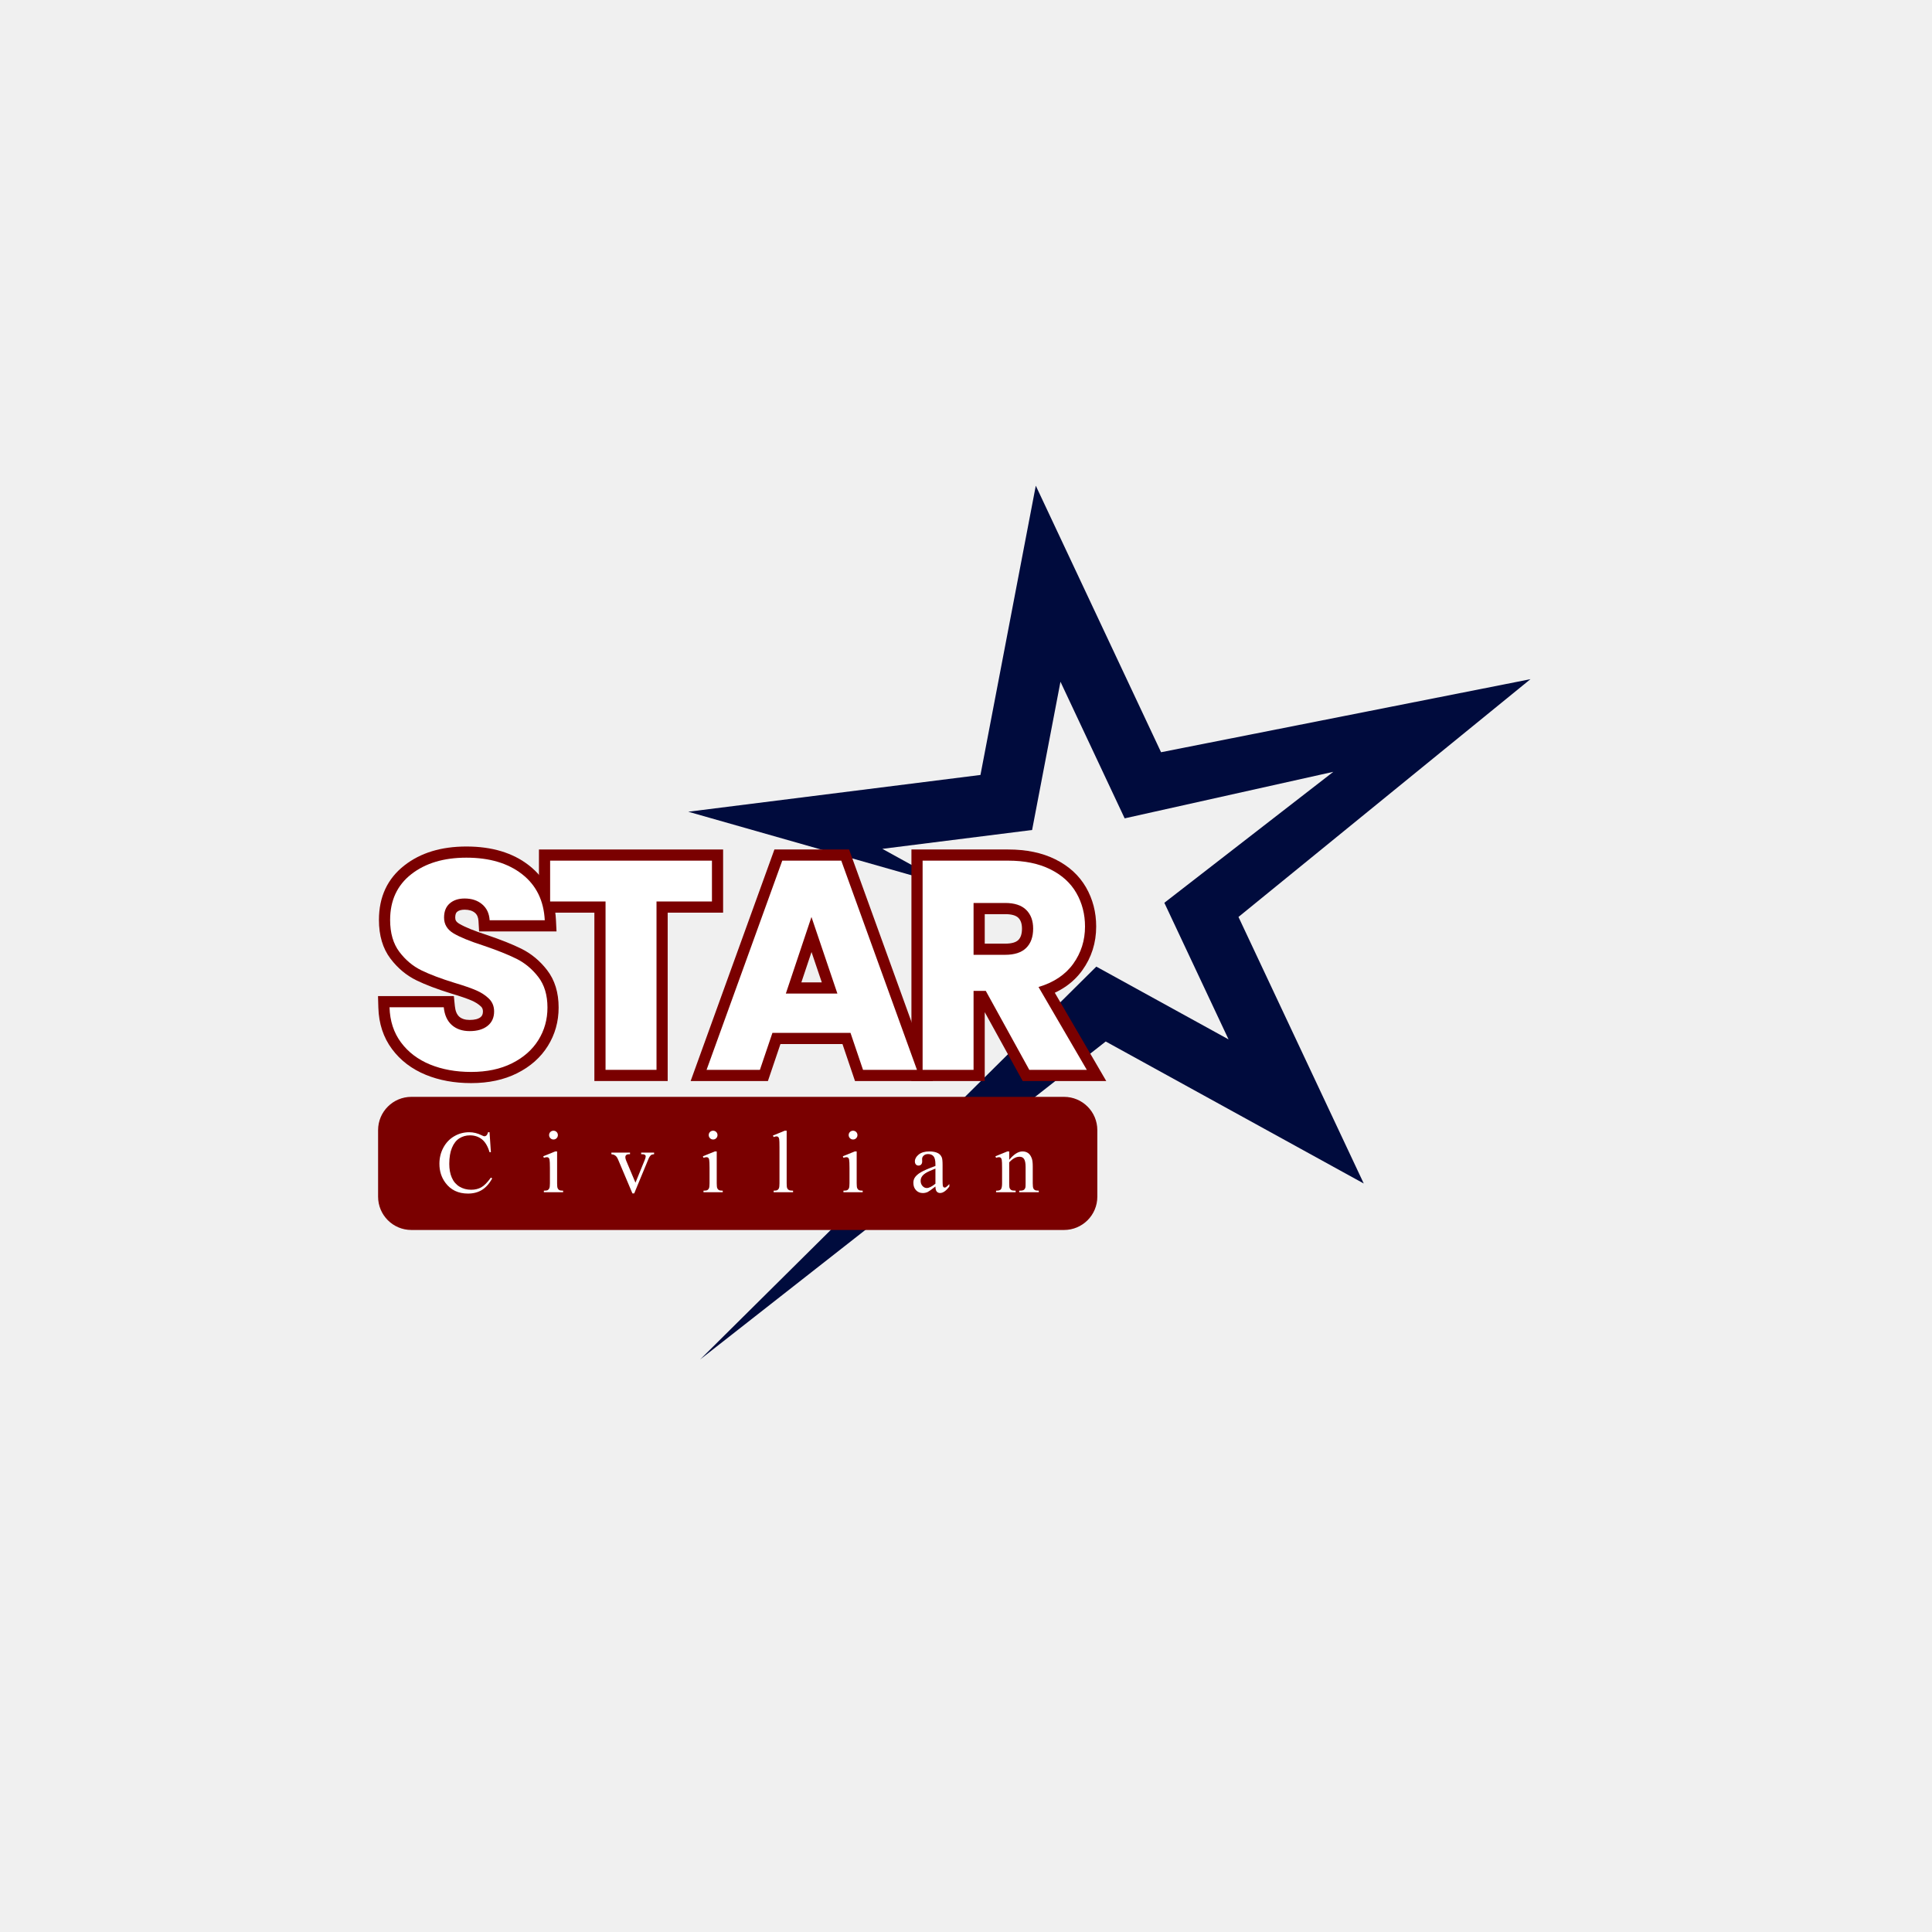
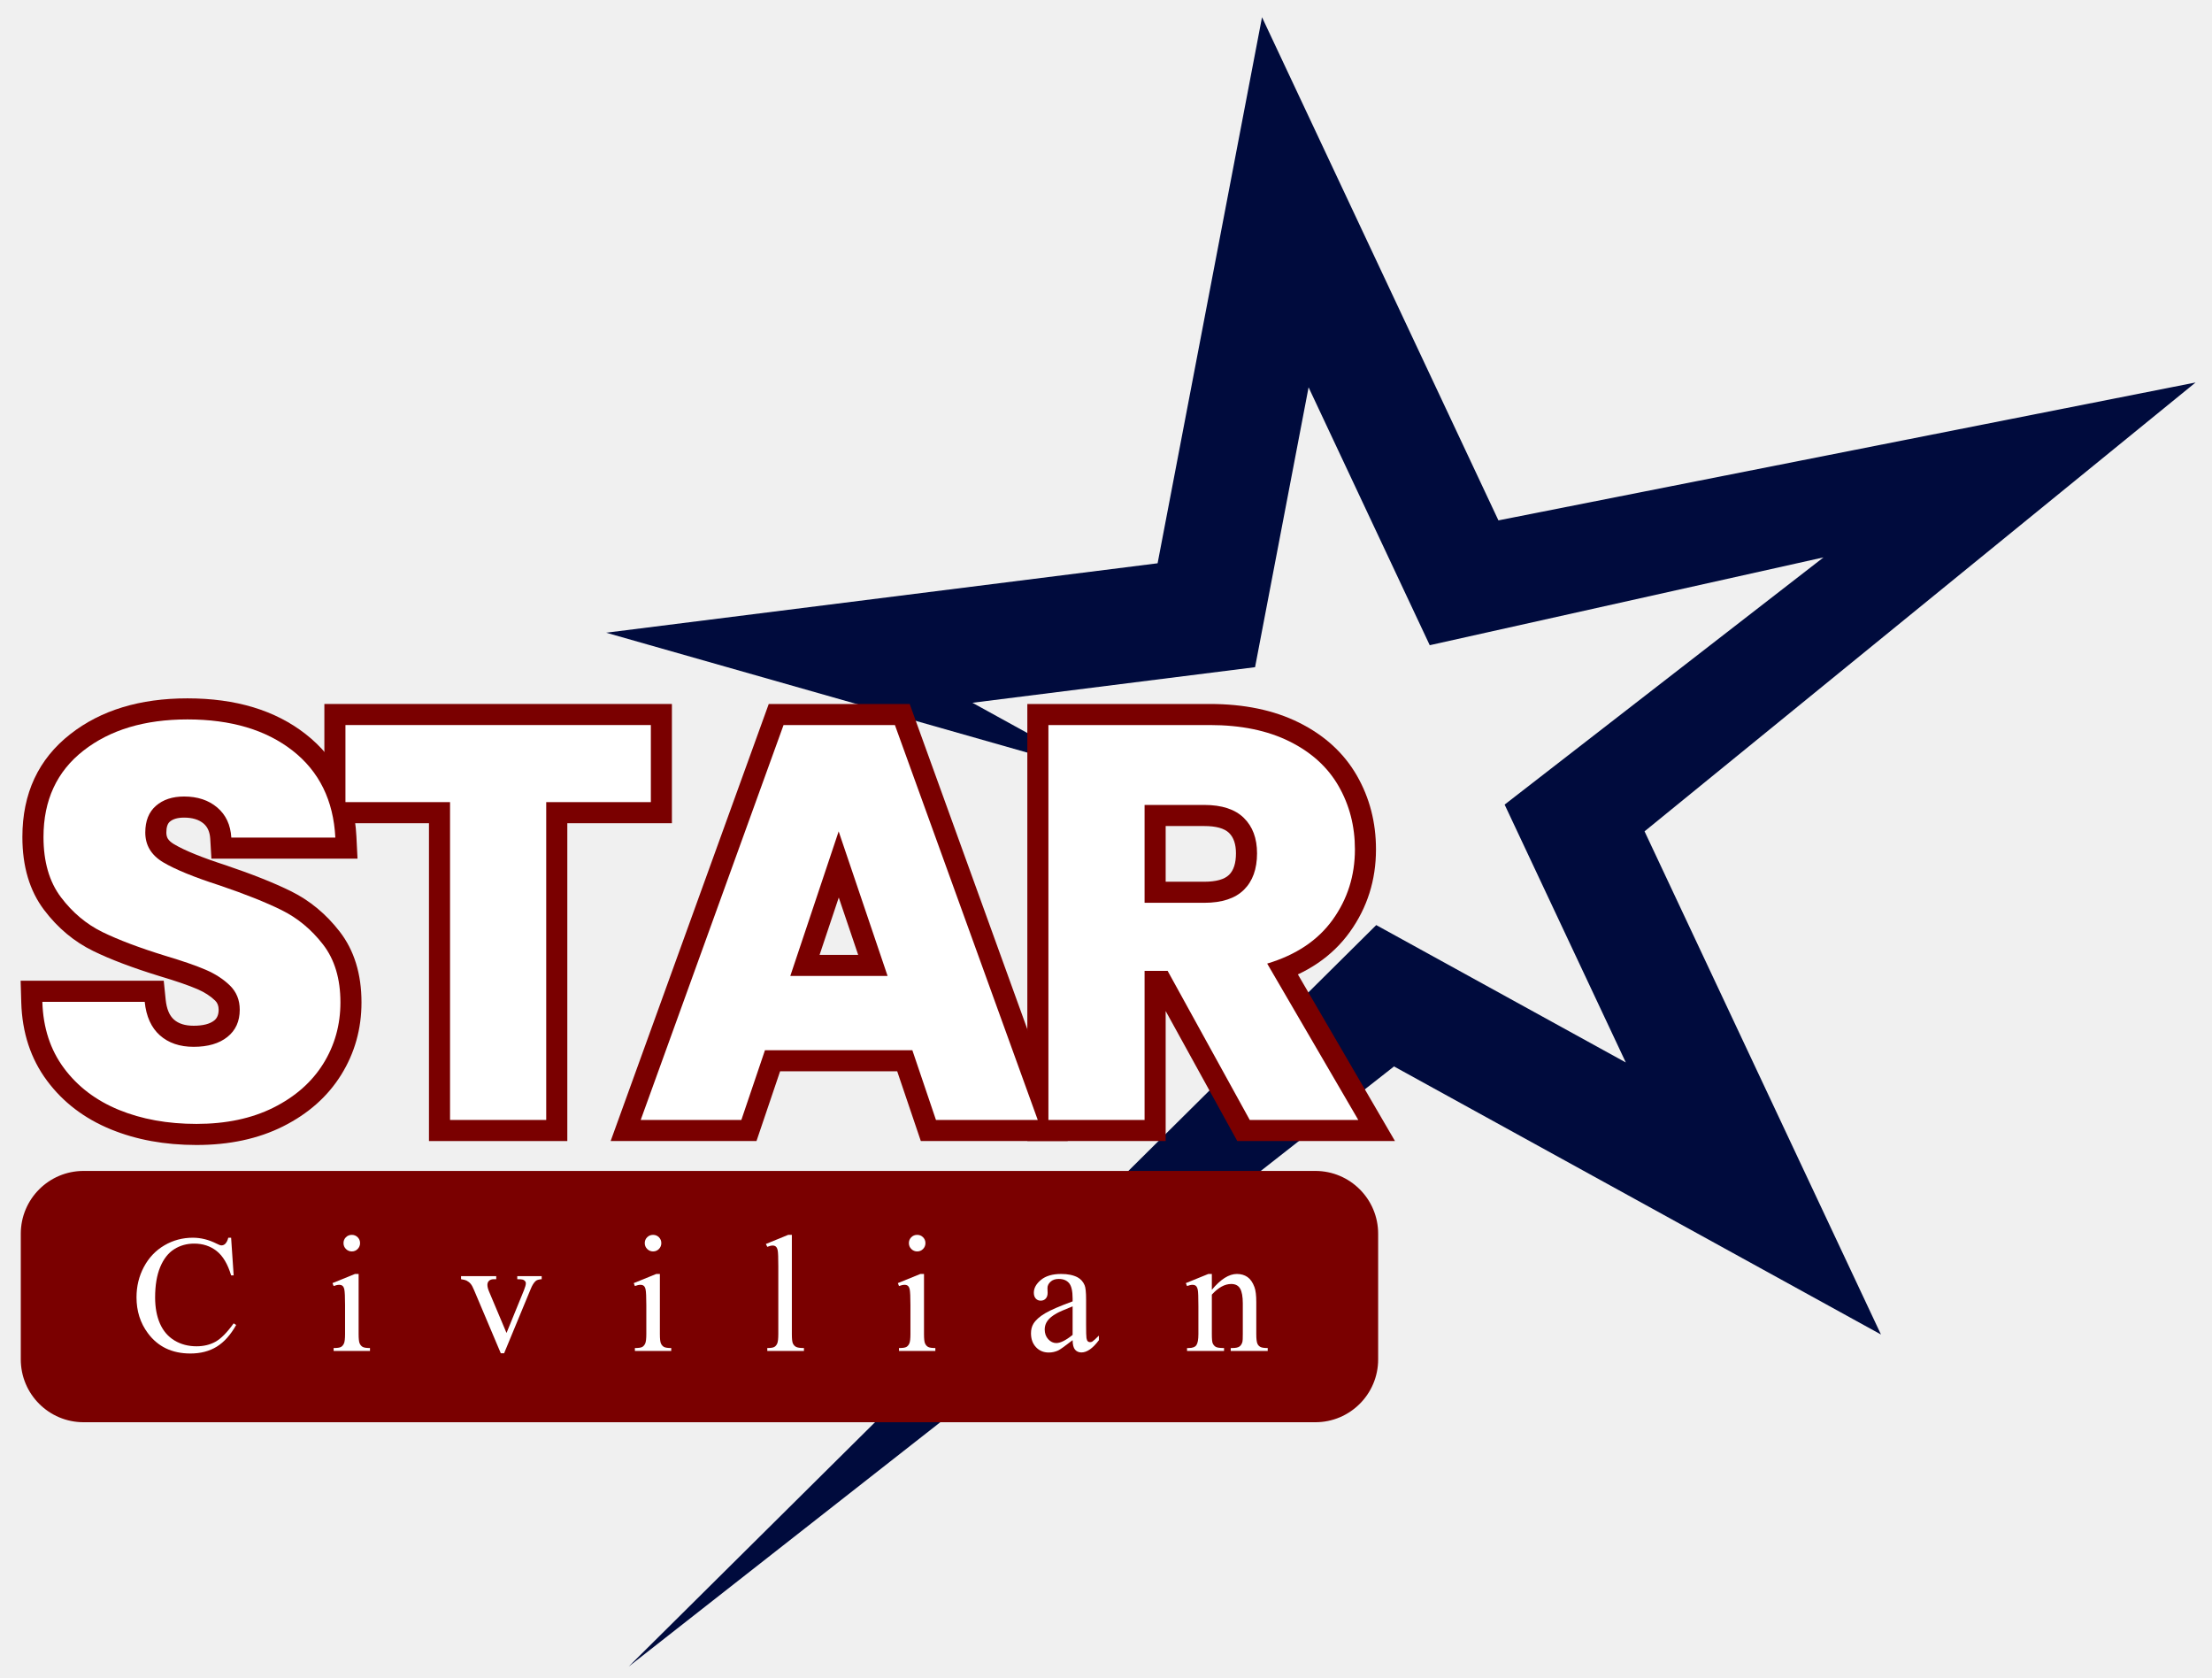
- <svg xmlns="http://www.w3.org/2000/svg" width="2000" zoomAndPan="magnify" viewBox="0 0 1500 1500" height="2000" preserveAspectRatio="xMidYMid meet" version="1.0">
+ <svg xmlns="http://www.w3.org/2000/svg" width="910" zoomAndPan="magnify" viewBox="285 370 910 690" height="690" preserveAspectRatio="xMidYMid meet" version="1.0">
  <defs>
    <g />
    <clipPath id="5360b3fa2c">
      <path d="M 534.363 377.047 L 1188.363 377.047 L 1188.363 1055.797 L 534.363 1055.797 Z M 534.363 377.047 " clip-rule="nonzero" />
    </clipPath>
    <clipPath id="1d9eee205d">
      <rect x="0" width="561" y="0" height="106" />
    </clipPath>
  </defs>
  <g clip-path="url(#5360b3fa2c)">
    <path fill="#000b3d" d="M 1188.246 527.312 L 901.441 584.027 L 804.184 377.09 L 761.23 601.672 L 534.363 630.227 L 737.992 688.184 L 685.047 659.043 L 801.324 644.406 L 823.34 529.301 L 873.184 635.367 L 1035.18 599.246 L 903.992 700.922 L 953.844 806.98 L 851.172 750.477 L 543.602 1055.473 L 858.488 808.617 L 1058.816 918.867 L 961.555 711.922 L 1188.246 527.312 " fill-opacity="1" fill-rule="nonzero" />
  </g>
  <g fill="#7a0000" fill-opacity="1">
    <g transform="translate(292.7047, 830.6249)">
      <g>
        <path d="M 73.105 10.297 C 60.094 10.297 48.352 8.152 37.891 3.863 C 26.996 -0.602 18.254 -7.258 11.668 -16.102 C 4.945 -25.121 1.406 -35.867 1.043 -48.332 L 0.785 -57.262 L 59.656 -57.262 L 60.453 -49.469 C 60.84 -45.688 61.973 -42.965 63.844 -41.297 C 65.746 -39.598 68.449 -38.75 71.949 -38.75 C 75.793 -38.75 78.617 -39.473 80.43 -40.914 C 81.641 -41.875 82.246 -43.355 82.246 -45.344 C 82.246 -46.91 81.773 -48.152 80.828 -49.07 C 78.891 -50.953 76.445 -52.531 73.488 -53.805 C 69.867 -55.367 64.598 -57.18 57.676 -59.238 C 46.703 -62.629 37.699 -66.039 30.664 -69.477 C 22.789 -73.32 16.047 -78.957 10.43 -86.383 C 4.48 -94.254 1.504 -104.25 1.504 -116.371 C 1.504 -134.305 8.09 -148.422 21.262 -158.719 C 33.781 -168.504 49.832 -173.398 69.406 -173.398 C 89.289 -173.398 105.492 -168.504 118.012 -158.719 C 131.043 -148.531 138.012 -134.484 138.918 -116.578 L 139.375 -107.465 L 79.27 -107.465 L 78.789 -115.629 C 78.629 -118.402 77.715 -120.492 76.059 -121.898 C 74.129 -123.535 71.449 -124.352 68.02 -124.352 C 65.398 -124.352 63.438 -123.789 62.141 -122.66 C 61.199 -121.844 60.73 -120.363 60.73 -118.223 C 60.73 -117.211 60.93 -116.371 61.332 -115.707 C 61.816 -114.906 62.668 -114.145 63.887 -113.418 C 68.266 -110.82 75.391 -107.922 85.262 -104.73 C 96.188 -101.035 105.102 -97.48 112 -94.074 C 119.75 -90.242 126.422 -84.719 132.02 -77.496 C 138.012 -69.762 141.008 -60.047 141.008 -48.352 C 141.008 -37.445 138.223 -27.512 132.645 -18.551 C 127.074 -9.605 119.09 -2.531 108.684 2.672 C 98.516 7.754 86.656 10.297 73.105 10.297 Z M 73.105 -7.055 C 83.926 -7.055 93.199 -8.988 100.922 -12.852 C 108.406 -16.594 114.07 -21.551 117.91 -27.719 C 121.742 -33.875 123.656 -40.75 123.656 -48.352 C 123.656 -56.09 121.875 -62.262 118.305 -66.867 C 114.34 -71.984 109.676 -75.867 104.312 -78.516 C 98.105 -81.586 89.973 -84.82 79.922 -88.219 C 68.816 -91.812 60.52 -95.238 55.027 -98.5 C 51.312 -100.707 48.461 -103.453 46.477 -106.738 C 44.41 -110.16 43.379 -113.988 43.379 -118.223 C 43.379 -125.641 45.84 -131.488 50.762 -135.762 C 55.324 -139.723 61.074 -141.703 68.02 -141.703 C 75.691 -141.703 82.113 -139.516 87.277 -135.133 C 92.715 -130.527 95.66 -124.363 96.113 -116.648 L 87.453 -116.141 L 87.453 -124.816 L 130.25 -124.816 L 130.25 -116.141 L 121.586 -115.703 C 120.949 -128.332 116.195 -138.113 107.324 -145.047 C 97.945 -152.379 85.305 -156.047 69.406 -156.047 C 53.816 -156.047 41.328 -152.379 31.949 -145.047 C 23.219 -138.223 18.855 -128.664 18.855 -116.371 C 18.855 -108.133 20.66 -101.625 24.273 -96.848 C 28.219 -91.625 32.887 -87.699 38.277 -85.066 C 44.508 -82.027 52.625 -78.961 62.629 -75.871 C 70.203 -73.613 76.113 -71.57 80.359 -69.738 C 85.27 -67.621 89.457 -64.879 92.918 -61.516 C 97.371 -57.191 99.598 -51.801 99.598 -45.344 C 99.598 -37.773 96.809 -31.77 91.234 -27.336 C 86.258 -23.379 79.832 -21.398 71.949 -21.398 C 64.039 -21.398 57.488 -23.715 52.297 -28.344 C 47.074 -32.996 44.039 -39.449 43.191 -47.699 L 51.824 -48.586 L 51.824 -39.906 L 9.719 -39.906 L 9.719 -48.586 L 18.391 -48.836 C 18.645 -40.016 21.043 -32.562 25.582 -26.469 C 30.25 -20.199 36.547 -15.438 44.473 -12.191 C 52.824 -8.77 62.371 -7.055 73.105 -7.055 Z M 73.105 -7.055 " />
      </g>
    </g>
  </g>
  <g fill="#7a0000" fill-opacity="1">
    <g transform="translate(421.5674, 830.6249)">
      <g>
        <path d="M 139.852 -162.41 L 139.852 -122.039 L 88.145 -122.039 L 88.145 -130.715 L 96.82 -130.715 L 96.82 8.676 L 39.906 8.676 L 39.906 -130.715 L 48.586 -130.715 L 48.586 -122.039 L -3.125 -122.039 L -3.125 -171.086 L 139.852 -171.086 Z M 122.5 -162.41 L 131.176 -162.41 L 131.176 -153.734 L 5.551 -153.734 L 5.551 -162.41 L 14.227 -162.41 L 14.227 -130.715 L 5.551 -130.715 L 5.551 -139.391 L 57.262 -139.391 L 57.262 0 L 48.586 0 L 48.586 -8.676 L 88.145 -8.676 L 88.145 0 L 79.469 0 L 79.469 -139.391 L 131.176 -139.391 L 131.176 -130.715 L 122.5 -130.715 Z M 122.5 -162.41 " />
      </g>
    </g>
  </g>
  <g fill="#7a0000" fill-opacity="1">
    <g transform="translate(544.8777, 830.6249)">
      <g>
        <path d="M 115.445 -20.012 L 54.832 -20.012 L 54.832 -28.688 L 63.047 -25.906 L 51.336 8.676 L -8.664 8.676 L 56.379 -171.086 L 114.359 -171.086 L 179.402 8.676 L 118.941 8.676 L 107.227 -25.906 L 115.445 -28.688 Z M 121.668 -37.363 L 133.379 -2.785 L 125.16 0 L 125.16 -8.676 L 167.035 -8.676 L 167.035 0 L 158.879 2.953 L 100.113 -159.457 L 108.273 -162.41 L 108.273 -153.734 L 62.465 -153.734 L 62.465 -162.41 L 70.625 -159.457 L 11.859 2.953 L 3.703 0 L 3.703 -8.676 L 45.113 -8.676 L 45.113 0 L 36.895 -2.785 L 48.609 -37.363 Z M 97.047 -56.445 L 76.918 -115.902 L 85.137 -118.684 L 93.363 -115.93 L 73.469 -56.473 L 65.242 -59.227 L 65.242 -67.902 L 105.266 -67.902 L 105.266 -59.227 Z M 117.363 -50.551 L 53.188 -50.551 L 85.09 -145.883 L 113.484 -62.008 Z M 117.363 -50.551 " />
      </g>
    </g>
  </g>
  <g fill="#7a0000" fill-opacity="1">
    <g transform="translate(701.9654, 830.6249)">
      <g>
        <path d="M 89.57 4.188 L 55.793 -57.121 L 63.391 -61.309 L 63.391 -52.633 L 53.906 -52.633 L 53.906 -61.309 L 62.582 -61.309 L 62.582 8.676 L 5.668 8.676 L 5.668 -171.086 L 80.742 -171.086 C 94.898 -171.086 107.094 -168.547 117.332 -163.473 C 127.926 -158.223 135.898 -150.938 141.246 -141.629 C 146.488 -132.5 149.105 -122.387 149.105 -111.281 C 149.105 -98.621 145.52 -87.297 138.34 -77.301 C 131.098 -67.215 120.59 -60.117 106.824 -56.004 L 104.34 -64.316 L 111.836 -68.684 L 156.918 8.676 L 92.043 8.676 Z M 104.766 -4.188 L 97.168 0 L 97.168 -8.676 L 141.82 -8.676 L 141.82 0 L 134.324 4.367 L 91.293 -69.473 L 101.855 -72.629 C 111.84 -75.613 119.305 -80.543 124.246 -87.422 C 129.25 -94.395 131.754 -102.348 131.754 -111.281 C 131.754 -119.301 129.902 -126.535 126.199 -132.988 C 122.598 -139.254 117.074 -144.234 109.625 -147.926 C 101.816 -151.797 92.188 -153.734 80.742 -153.734 L 14.344 -153.734 L 14.344 -162.41 L 23.02 -162.41 L 23.02 0 L 14.344 0 L 14.344 -8.676 L 53.906 -8.676 L 53.906 0 L 45.23 0 L 45.23 -69.984 L 68.516 -69.984 Z M 53.906 -97.977 L 78.43 -97.977 C 83.316 -97.977 86.73 -98.926 88.672 -100.824 C 90.555 -102.668 91.5 -105.617 91.5 -109.66 C 91.5 -113.398 90.555 -116.191 88.672 -118.035 C 86.73 -119.934 83.316 -120.883 78.43 -120.883 L 53.906 -120.883 L 53.906 -129.559 L 62.582 -129.559 L 62.582 -89.301 L 53.906 -89.301 Z M 45.23 -80.625 L 45.23 -138.234 L 78.43 -138.234 C 88.035 -138.234 95.496 -135.633 100.809 -130.438 C 106.172 -125.188 108.852 -118.262 108.852 -109.66 C 108.852 -100.75 106.172 -93.672 100.809 -88.422 C 95.496 -83.227 88.035 -80.625 78.43 -80.625 Z M 45.23 -80.625 " />
      </g>
    </g>
  </g>
  <g fill="#ffffff" fill-opacity="1">
    <g transform="translate(292.7047, 830.6249)">
      <g>
        <path d="M 73.109 1.625 C 61.234 1.625 50.586 -0.301 41.172 -4.156 C 31.766 -8.02 24.25 -13.727 18.625 -21.281 C 13 -28.844 10.031 -37.941 9.719 -48.578 L 51.828 -48.578 C 52.441 -42.566 54.52 -37.977 58.062 -34.812 C 61.613 -31.656 66.242 -30.078 71.953 -30.078 C 77.816 -30.078 82.441 -31.426 85.828 -34.125 C 89.223 -36.82 90.922 -40.562 90.922 -45.344 C 90.922 -49.352 89.57 -52.672 86.875 -55.297 C 84.176 -57.922 80.859 -60.078 76.922 -61.766 C 72.992 -63.461 67.406 -65.395 60.156 -67.562 C 49.664 -70.801 41.102 -74.035 34.469 -77.266 C 27.844 -80.504 22.141 -85.285 17.359 -91.609 C 12.578 -97.941 10.188 -106.195 10.188 -116.375 C 10.188 -131.488 15.66 -143.328 26.609 -151.891 C 37.555 -160.453 51.82 -164.734 69.406 -164.734 C 87.301 -164.734 101.723 -160.453 112.672 -151.891 C 123.617 -143.328 129.477 -131.41 130.25 -116.141 L 87.453 -116.141 C 87.141 -121.391 85.207 -125.516 81.656 -128.516 C 78.113 -131.523 73.566 -133.031 68.016 -133.031 C 63.234 -133.031 59.379 -131.754 56.453 -129.203 C 53.523 -126.66 52.062 -123 52.062 -118.219 C 52.062 -112.977 54.523 -108.891 59.453 -105.953 C 64.391 -103.023 72.102 -99.867 82.594 -96.484 C 93.082 -92.93 101.602 -89.535 108.156 -86.297 C 114.719 -83.055 120.391 -78.352 125.172 -72.188 C 129.953 -66.02 132.344 -58.078 132.344 -48.359 C 132.344 -39.098 129.988 -30.688 125.281 -23.125 C 120.57 -15.57 113.742 -9.555 104.797 -5.078 C 95.859 -0.609 85.297 1.625 73.109 1.625 Z M 73.109 1.625 " />
      </g>
    </g>
  </g>
  <g fill="#ffffff" fill-opacity="1">
    <g transform="translate(421.5674, 830.6249)">
      <g>
        <path d="M 131.188 -162.422 L 131.188 -130.719 L 88.141 -130.719 L 88.141 0 L 48.578 0 L 48.578 -130.719 L 5.547 -130.719 L 5.547 -162.422 Z M 131.188 -162.422 " />
      </g>
    </g>
  </g>
  <g fill="#ffffff" fill-opacity="1">
    <g transform="translate(544.8777, 830.6249)">
      <g>
        <path d="M 115.453 -28.688 L 54.828 -28.688 L 45.109 0 L 3.703 0 L 62.469 -162.422 L 108.281 -162.422 L 167.047 0 L 125.172 0 Z M 105.266 -59.234 L 85.141 -118.688 L 65.25 -59.234 Z M 105.266 -59.234 " />
      </g>
    </g>
  </g>
  <g fill="#ffffff" fill-opacity="1">
    <g transform="translate(701.9654, 830.6249)">
      <g>
        <path d="M 97.172 0 L 63.391 -61.312 L 53.906 -61.312 L 53.906 0 L 14.344 0 L 14.344 -162.422 L 80.75 -162.422 C 93.551 -162.422 104.461 -160.18 113.484 -155.703 C 122.504 -151.234 129.25 -145.102 133.719 -137.312 C 138.195 -129.52 140.438 -120.844 140.438 -111.281 C 140.438 -100.488 137.391 -90.848 131.297 -82.359 C 125.203 -73.879 116.219 -67.863 104.344 -64.312 L 141.828 0 Z M 53.906 -89.312 L 78.438 -89.312 C 85.688 -89.312 91.117 -91.082 94.734 -94.625 C 98.359 -98.176 100.172 -103.191 100.172 -109.672 C 100.172 -115.836 98.359 -120.691 94.734 -124.234 C 91.117 -127.785 85.688 -129.562 78.438 -129.562 L 53.906 -129.562 Z M 53.906 -89.312 " />
      </g>
    </g>
  </g>
  <g transform="matrix(1, 0, 0, 1, 292, 850)">
    <g clip-path="url(#1d9eee205d)">
      <path fill="#7a0000" d="M 27.387 1.594 L 534.121 1.594 C 548.391 1.594 559.961 13.16 559.961 27.434 L 559.961 79.113 C 559.961 93.383 548.391 104.949 534.121 104.949 L 27.387 104.949 C 13.117 104.949 1.551 93.383 1.551 79.113 L 1.551 27.434 C 1.551 13.16 13.117 1.594 27.387 1.594 Z M 27.387 1.594 " fill-opacity="1" fill-rule="nonzero" />
      <g fill="#ffffff" fill-opacity="1">
        <g transform="translate(46.67392, 75.63581)">
          <g>
            <path d="M 41.406 -46.578 L 42.453 -31.094 L 41.406 -31.094 C 40.02 -35.727 38.039 -39.062 35.469 -41.094 C 32.895 -43.133 29.805 -44.156 26.203 -44.156 C 23.172 -44.156 20.438 -43.391 18 -41.859 C 15.562 -40.328 13.641 -37.879 12.234 -34.516 C 10.836 -31.16 10.141 -26.988 10.141 -22 C 10.141 -17.875 10.801 -14.301 12.125 -11.281 C 13.445 -8.258 15.43 -5.941 18.078 -4.328 C 20.734 -2.723 23.766 -1.922 27.172 -1.922 C 30.129 -1.922 32.738 -2.551 35 -3.812 C 37.258 -5.07 39.742 -7.586 42.453 -11.359 L 43.484 -10.688 C 41.203 -6.625 38.539 -3.648 35.5 -1.766 C 32.457 0.109 28.844 1.047 24.656 1.047 C 17.102 1.047 11.258 -1.754 7.125 -7.359 C 4.031 -11.523 2.484 -16.426 2.484 -22.062 C 2.484 -26.602 3.5 -30.773 5.531 -34.578 C 7.57 -38.391 10.379 -41.344 13.953 -43.438 C 17.523 -45.531 21.426 -46.578 25.656 -46.578 C 28.945 -46.578 32.191 -45.77 35.391 -44.156 C 36.336 -43.664 37.008 -43.422 37.406 -43.422 C 38.008 -43.422 38.535 -43.633 38.984 -44.062 C 39.566 -44.664 39.984 -45.504 40.234 -46.578 Z M 41.406 -46.578 " />
          </g>
        </g>
      </g>
      <g fill="#ffffff" fill-opacity="1">
        <g transform="translate(127.7675, 75.63581)">
          <g>
            <path d="M 9.969 -47.75 C 10.914 -47.75 11.719 -47.422 12.375 -46.766 C 13.031 -46.109 13.359 -45.305 13.359 -44.359 C 13.359 -43.422 13.031 -42.613 12.375 -41.938 C 11.719 -41.27 10.914 -40.938 9.969 -40.938 C 9.031 -40.938 8.223 -41.27 7.547 -41.938 C 6.879 -42.613 6.547 -43.422 6.547 -44.359 C 6.547 -45.305 6.875 -46.109 7.531 -46.766 C 8.195 -47.422 9.008 -47.75 9.969 -47.75 Z M 12.766 -31.672 L 12.766 -6.953 C 12.766 -5.023 12.906 -3.742 13.188 -3.109 C 13.469 -2.473 13.879 -1.992 14.422 -1.672 C 14.973 -1.359 15.977 -1.203 17.438 -1.203 L 17.438 0 L 2.484 0 L 2.484 -1.203 C 3.984 -1.203 4.988 -1.348 5.5 -1.641 C 6.02 -1.93 6.43 -2.41 6.734 -3.078 C 7.035 -3.754 7.188 -5.047 7.188 -6.953 L 7.188 -18.812 C 7.188 -22.145 7.086 -24.305 6.891 -25.297 C 6.734 -26.004 6.484 -26.5 6.141 -26.781 C 5.805 -27.062 5.348 -27.203 4.766 -27.203 C 4.141 -27.203 3.379 -27.035 2.484 -26.703 L 2.016 -27.906 L 11.281 -31.672 Z M 12.766 -31.672 " />
          </g>
        </g>
      </g>
      <g fill="#ffffff" fill-opacity="1">
        <g transform="translate(182.0956, 75.63581)">
          <g>
            <path d="M 0.578 -30.766 L 15.047 -30.766 L 15.047 -29.516 L 14.109 -29.516 C 13.234 -29.516 12.566 -29.301 12.109 -28.875 C 11.648 -28.457 11.422 -27.891 11.422 -27.172 C 11.422 -26.391 11.656 -25.457 12.125 -24.375 L 19.281 -7.391 L 26.469 -25.016 C 26.977 -26.273 27.234 -27.227 27.234 -27.875 C 27.234 -28.188 27.145 -28.441 26.969 -28.641 C 26.719 -28.984 26.398 -29.211 26.016 -29.328 C 25.641 -29.453 24.867 -29.516 23.703 -29.516 L 23.703 -30.766 L 33.75 -30.766 L 33.75 -29.516 C 32.582 -29.43 31.773 -29.195 31.328 -28.812 C 30.547 -28.145 29.844 -27.023 29.219 -25.453 L 18.297 0.938 L 16.922 0.938 L 5.938 -25.016 C 5.445 -26.223 4.977 -27.086 4.531 -27.609 C 4.082 -28.141 3.516 -28.586 2.828 -28.953 C 2.441 -29.148 1.691 -29.336 0.578 -29.516 Z M 0.578 -30.766 " />
          </g>
        </g>
      </g>
      <g fill="#ffffff" fill-opacity="1">
        <g transform="translate(251.7039, 75.63581)">
          <g>
            <path d="M 9.969 -47.75 C 10.914 -47.75 11.719 -47.422 12.375 -46.766 C 13.031 -46.109 13.359 -45.305 13.359 -44.359 C 13.359 -43.422 13.031 -42.613 12.375 -41.938 C 11.719 -41.27 10.914 -40.938 9.969 -40.938 C 9.031 -40.938 8.223 -41.27 7.547 -41.938 C 6.879 -42.613 6.547 -43.422 6.547 -44.359 C 6.547 -45.305 6.875 -46.109 7.531 -46.766 C 8.195 -47.422 9.008 -47.75 9.969 -47.75 Z M 12.766 -31.672 L 12.766 -6.953 C 12.766 -5.023 12.906 -3.742 13.188 -3.109 C 13.469 -2.473 13.879 -1.992 14.422 -1.672 C 14.973 -1.359 15.977 -1.203 17.438 -1.203 L 17.438 0 L 2.484 0 L 2.484 -1.203 C 3.984 -1.203 4.988 -1.348 5.5 -1.641 C 6.02 -1.93 6.43 -2.41 6.734 -3.078 C 7.035 -3.754 7.188 -5.047 7.188 -6.953 L 7.188 -18.812 C 7.188 -22.145 7.086 -24.305 6.891 -25.297 C 6.734 -26.004 6.484 -26.5 6.141 -26.781 C 5.805 -27.062 5.348 -27.203 4.766 -27.203 C 4.141 -27.203 3.379 -27.035 2.484 -26.703 L 2.016 -27.906 L 11.281 -31.672 Z M 12.766 -31.672 " />
          </g>
        </g>
      </g>
      <g fill="#ffffff" fill-opacity="1">
        <g transform="translate(306.032, 75.63581)">
          <g>
            <path d="M 12.734 -47.75 L 12.734 -6.953 C 12.734 -5.023 12.867 -3.75 13.141 -3.125 C 13.422 -2.5 13.852 -2.02 14.438 -1.688 C 15.02 -1.363 16.109 -1.203 17.703 -1.203 L 17.703 0 L 2.625 0 L 2.625 -1.203 C 4.031 -1.203 4.988 -1.348 5.5 -1.641 C 6.02 -1.93 6.426 -2.41 6.719 -3.078 C 7.008 -3.754 7.156 -5.047 7.156 -6.953 L 7.156 -34.891 C 7.156 -38.359 7.078 -40.488 6.922 -41.281 C 6.766 -42.082 6.508 -42.629 6.156 -42.922 C 5.812 -43.211 5.375 -43.359 4.844 -43.359 C 4.258 -43.359 3.52 -43.18 2.625 -42.828 L 2.047 -44 L 11.219 -47.75 Z M 12.734 -47.75 " />
          </g>
        </g>
      </g>
      <g fill="#ffffff" fill-opacity="1">
        <g transform="translate(360.3602, 75.63581)">
          <g>
            <path d="M 9.969 -47.75 C 10.914 -47.75 11.719 -47.422 12.375 -46.766 C 13.031 -46.109 13.359 -45.305 13.359 -44.359 C 13.359 -43.422 13.031 -42.613 12.375 -41.938 C 11.719 -41.27 10.914 -40.938 9.969 -40.938 C 9.031 -40.938 8.223 -41.27 7.547 -41.938 C 6.879 -42.613 6.547 -43.422 6.547 -44.359 C 6.547 -45.305 6.875 -46.109 7.531 -46.766 C 8.195 -47.422 9.008 -47.75 9.969 -47.75 Z M 12.766 -31.672 L 12.766 -6.953 C 12.766 -5.023 12.906 -3.742 13.188 -3.109 C 13.469 -2.473 13.879 -1.992 14.422 -1.672 C 14.973 -1.359 15.977 -1.203 17.438 -1.203 L 17.438 0 L 2.484 0 L 2.484 -1.203 C 3.984 -1.203 4.988 -1.348 5.5 -1.641 C 6.02 -1.93 6.43 -2.41 6.734 -3.078 C 7.035 -3.754 7.188 -5.047 7.188 -6.953 L 7.188 -18.812 C 7.188 -22.145 7.086 -24.305 6.891 -25.297 C 6.734 -26.004 6.484 -26.5 6.141 -26.781 C 5.805 -27.062 5.348 -27.203 4.766 -27.203 C 4.141 -27.203 3.379 -27.035 2.484 -26.703 L 2.016 -27.906 L 11.281 -31.672 Z M 12.766 -31.672 " />
          </g>
        </g>
      </g>
      <g fill="#ffffff" fill-opacity="1">
        <g transform="translate(414.6883, 75.63581)">
          <g>
            <path d="M 19.578 -4.438 C 16.422 -1.988 14.441 -0.578 13.641 -0.203 C 12.43 0.359 11.141 0.641 9.766 0.641 C 7.641 0.641 5.891 -0.086 4.516 -1.547 C 3.141 -3.004 2.453 -4.914 2.453 -7.281 C 2.453 -8.781 2.785 -10.082 3.453 -11.188 C 4.379 -12.707 5.977 -14.141 8.25 -15.484 C 10.52 -16.828 14.297 -18.461 19.578 -20.391 L 19.578 -21.594 C 19.578 -24.664 19.086 -26.77 18.109 -27.906 C 17.141 -29.051 15.727 -29.625 13.875 -29.625 C 12.457 -29.625 11.336 -29.242 10.516 -28.484 C 9.66 -27.723 9.234 -26.848 9.234 -25.859 L 9.297 -23.906 C 9.297 -22.883 9.031 -22.094 8.5 -21.531 C 7.977 -20.969 7.297 -20.688 6.453 -20.688 C 5.617 -20.688 4.938 -20.977 4.406 -21.562 C 3.883 -22.145 3.625 -22.941 3.625 -23.953 C 3.625 -25.867 4.609 -27.633 6.578 -29.25 C 8.547 -30.863 11.312 -31.672 14.875 -31.672 C 17.602 -31.672 19.844 -31.211 21.594 -30.297 C 22.914 -29.598 23.891 -28.508 24.516 -27.031 C 24.922 -26.07 25.125 -24.102 25.125 -21.125 L 25.125 -10.688 C 25.125 -7.75 25.176 -5.945 25.281 -5.281 C 25.395 -4.625 25.582 -4.18 25.844 -3.953 C 26.102 -3.734 26.398 -3.625 26.734 -3.625 C 27.086 -3.625 27.398 -3.703 27.672 -3.859 C 28.141 -4.148 29.047 -4.969 30.391 -6.312 L 30.391 -4.438 C 27.879 -1.07 25.484 0.609 23.203 0.609 C 22.109 0.609 21.234 0.227 20.578 -0.531 C 19.93 -1.289 19.598 -2.594 19.578 -4.438 Z M 19.578 -6.609 L 19.578 -18.344 C 16.203 -17 14.02 -16.047 13.031 -15.484 C 11.258 -14.492 9.992 -13.461 9.234 -12.391 C 8.473 -11.316 8.094 -10.141 8.094 -8.859 C 8.094 -7.254 8.57 -5.914 9.531 -4.844 C 10.5 -3.781 11.609 -3.25 12.859 -3.25 C 14.566 -3.25 16.805 -4.367 19.578 -6.609 Z M 19.578 -6.609 " />
          </g>
        </g>
      </g>
      <g fill="#ffffff" fill-opacity="1">
        <g transform="translate(480.4346, 75.63581)">
          <g>
            <path d="M 11.109 -25.156 C 14.723 -29.5 18.16 -31.672 21.422 -31.672 C 23.109 -31.672 24.555 -31.25 25.766 -30.406 C 26.973 -29.57 27.93 -28.191 28.641 -26.266 C 29.141 -24.922 29.391 -22.859 29.391 -20.078 L 29.391 -6.953 C 29.391 -5.004 29.547 -3.68 29.859 -2.984 C 30.098 -2.43 30.492 -1.992 31.047 -1.672 C 31.598 -1.359 32.613 -1.203 34.094 -1.203 L 34.094 0 L 18.875 0 L 18.875 -1.203 L 19.516 -1.203 C 20.941 -1.203 21.941 -1.422 22.516 -1.859 C 23.086 -2.297 23.484 -2.941 23.703 -3.797 C 23.797 -4.129 23.844 -5.18 23.844 -6.953 L 23.844 -19.547 C 23.844 -22.348 23.477 -24.379 22.75 -25.641 C 22.02 -26.91 20.797 -27.547 19.078 -27.547 C 16.41 -27.547 13.754 -26.086 11.109 -23.172 L 11.109 -6.953 C 11.109 -4.867 11.234 -3.582 11.484 -3.094 C 11.797 -2.438 12.227 -1.957 12.781 -1.656 C 13.332 -1.352 14.445 -1.203 16.125 -1.203 L 16.125 0 L 0.906 0 L 0.906 -1.203 L 1.578 -1.203 C 3.141 -1.203 4.195 -1.598 4.75 -2.391 C 5.301 -3.191 5.578 -4.711 5.578 -6.953 L 5.578 -18.375 C 5.578 -22.062 5.492 -24.305 5.328 -25.109 C 5.16 -25.922 4.898 -26.473 4.547 -26.766 C 4.203 -27.055 3.738 -27.203 3.156 -27.203 C 2.531 -27.203 1.781 -27.035 0.906 -26.703 L 0.406 -27.906 L 9.672 -31.672 L 11.109 -31.672 Z M 11.109 -25.156 " />
          </g>
        </g>
      </g>
    </g>
  </g>
</svg>
